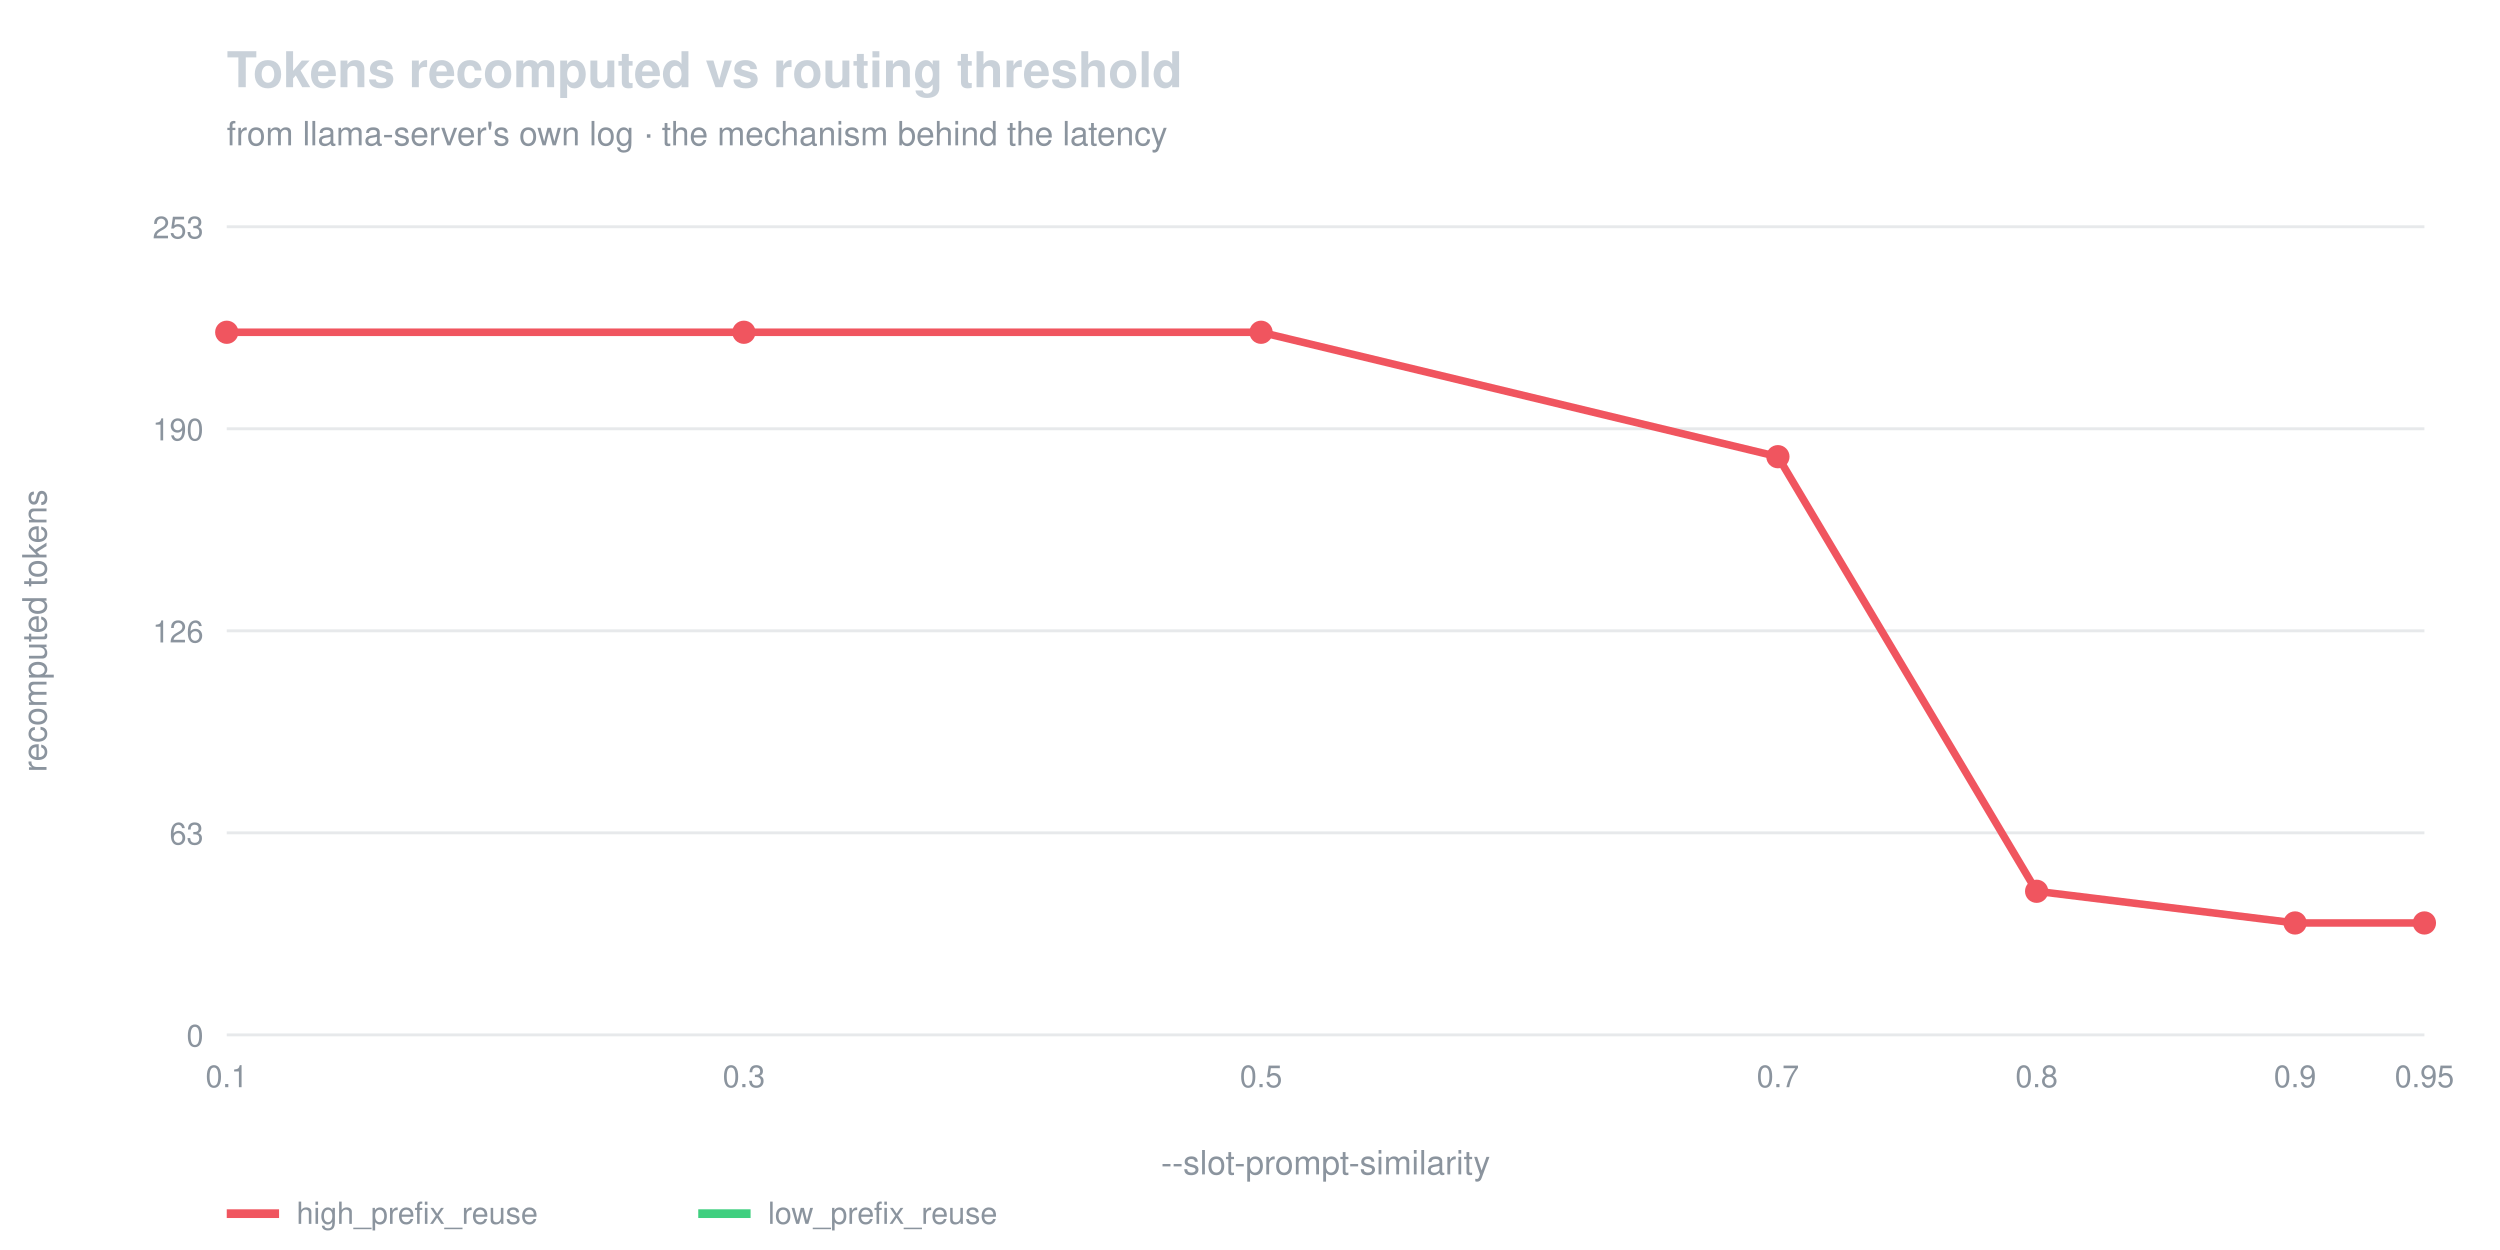
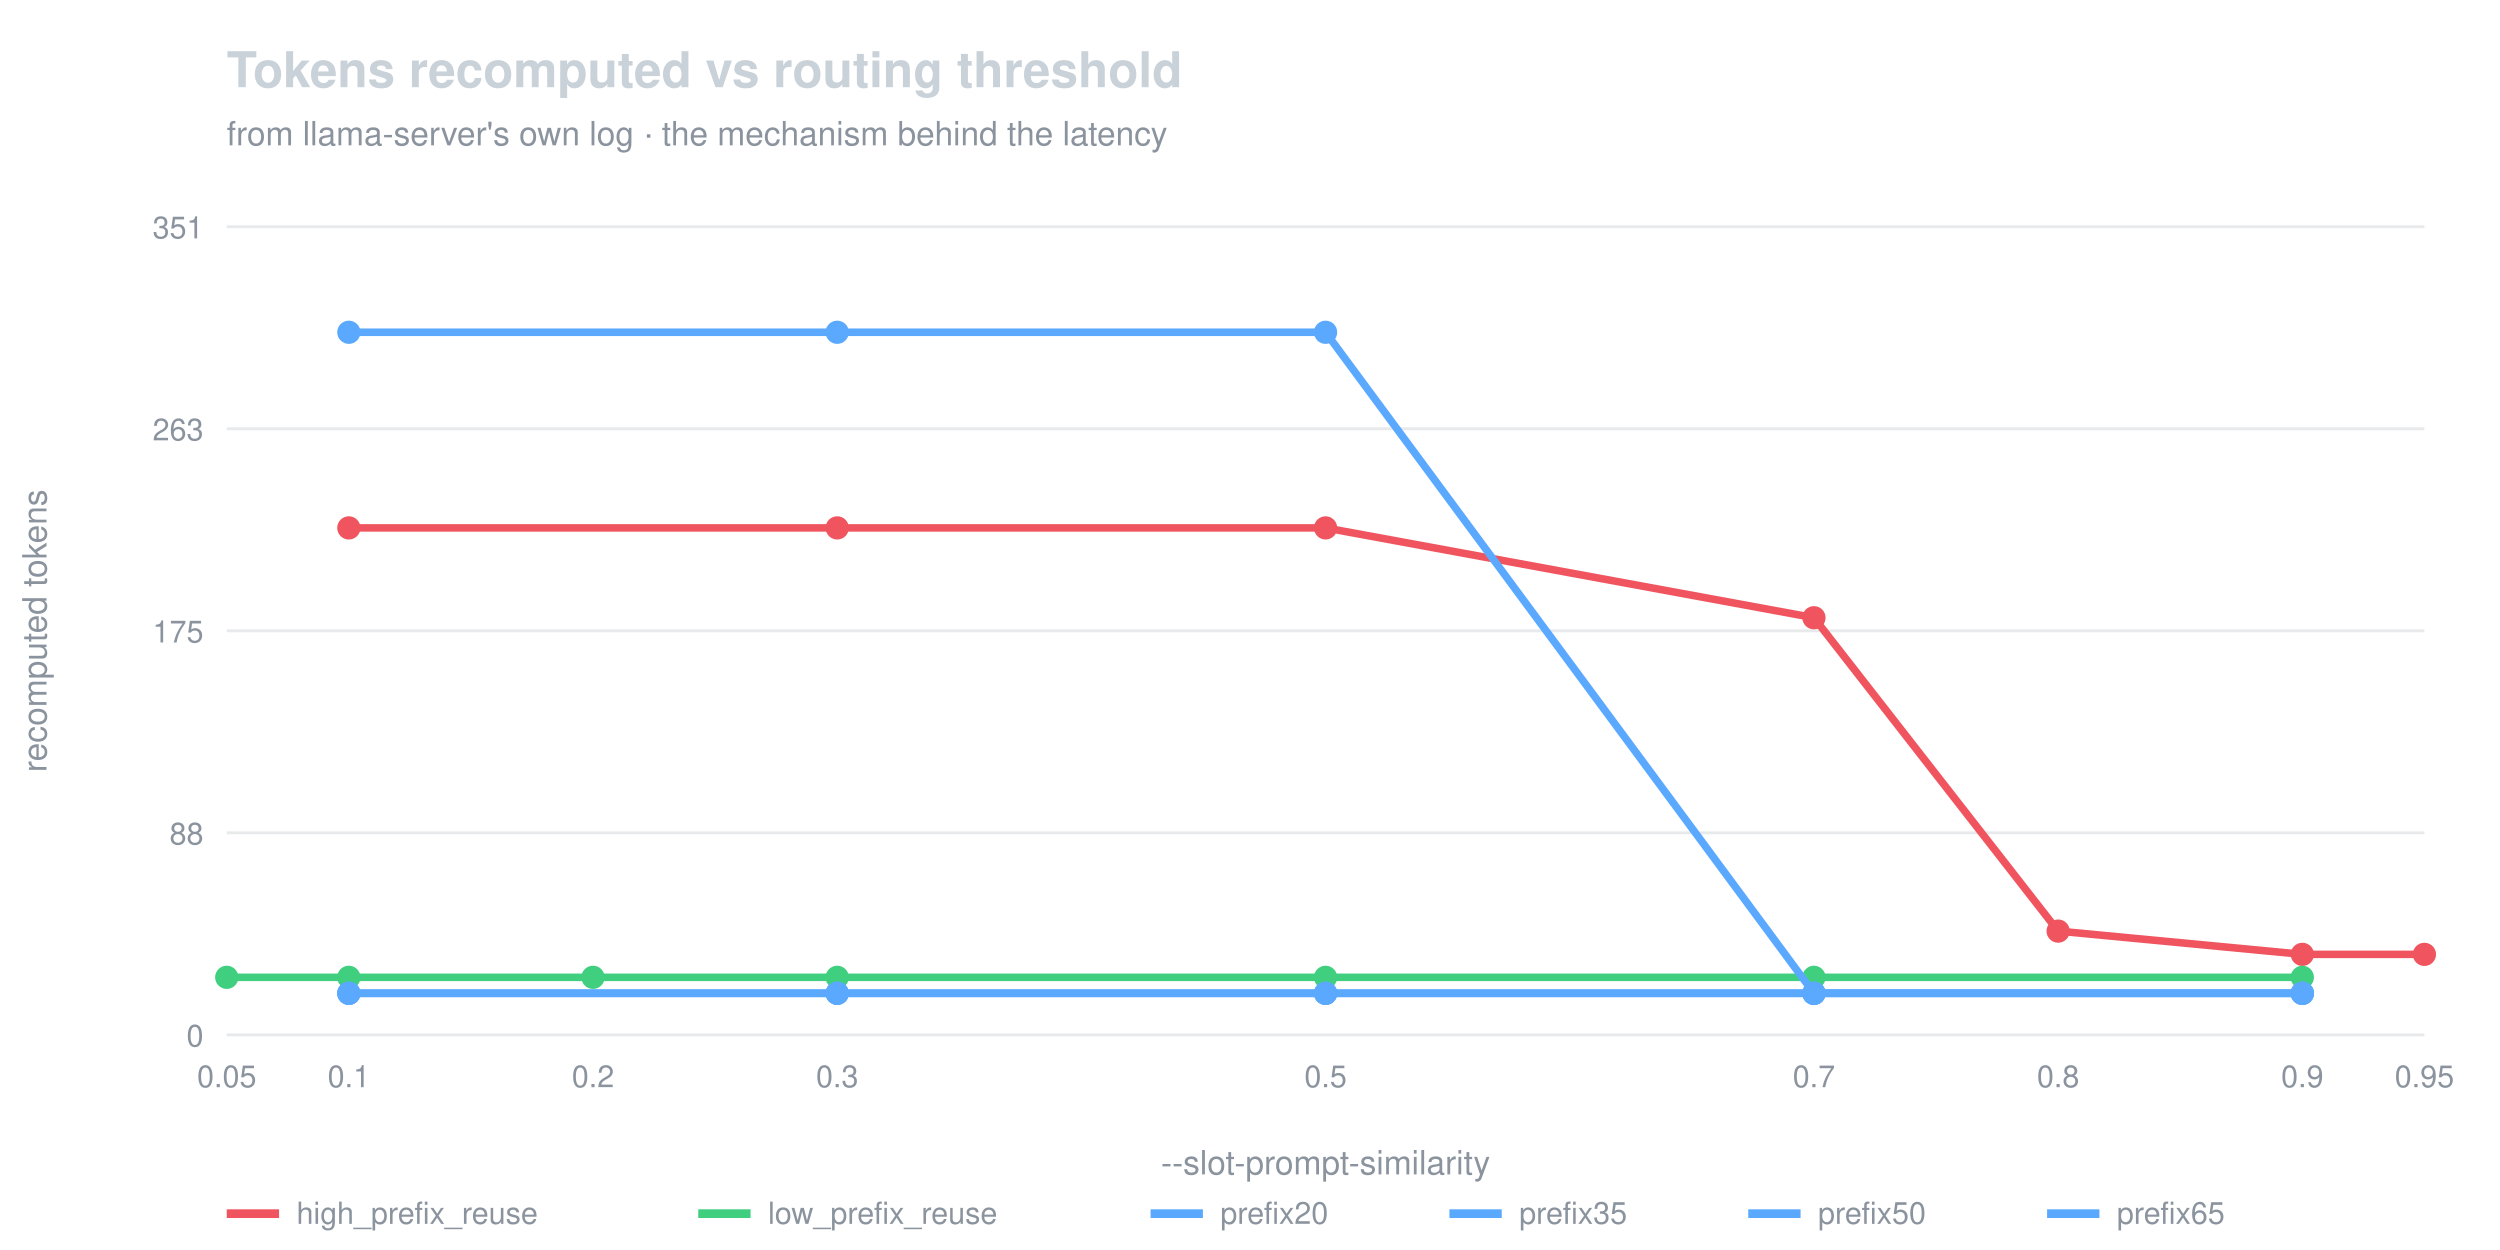
<svg xmlns="http://www.w3.org/2000/svg" viewBox="0 0 860 430" width="860" height="430" font-family="-apple-system,Segoe UI,Helvetica,Arial,sans-serif">
  <style>.t{font-size:17px;font-weight:700;fill:#c9d1d9}.s{font-size:11.5px;fill:#8b949e}.a{font-size:10.5px;fill:#8b949e}.g{stroke:#8b949e;stroke-opacity:.2}@media(prefers-color-scheme:light){.t{fill:#1f2328}.s,.a{fill:#59636e}.g{stroke:#59636e}}</style>
  <text x="78" y="30" class="t">Tokens recomputed vs routing threshold</text>
  <text x="78" y="50" class="s">from llama-server's own log · the mechanism behind the latency</text>
  <line x1="78" y1="356.0" x2="834" y2="356.0" class="g" />
  <text x="70" y="360.0" class="a" text-anchor="end">0</text>
  <line x1="78" y1="286.5" x2="834" y2="286.5" class="g" />
-   <text x="70" y="290.5" class="a" text-anchor="end">63</text>
+   <text x="70" y="290.5" class="a" text-anchor="end">88</text>
  <line x1="78" y1="217.0" x2="834" y2="217.0" class="g" />
-   <text x="70" y="221.0" class="a" text-anchor="end">126</text>
+   <text x="70" y="221.0" class="a" text-anchor="end">175</text>
  <line x1="78" y1="147.5" x2="834" y2="147.5" class="g" />
-   <text x="70" y="151.5" class="a" text-anchor="end">190</text>
+   <text x="70" y="151.5" class="a" text-anchor="end">263</text>
  <line x1="78" y1="78.0" x2="834" y2="78.0" class="g" />
-   <text x="70" y="82.0" class="a" text-anchor="end">253</text>
-   <text x="78.0" y="374.0" class="a" text-anchor="middle">0.1</text>
-   <text x="255.9" y="374.0" class="a" text-anchor="middle">0.3</text>
-   <text x="433.8" y="374.0" class="a" text-anchor="middle">0.5</text>
-   <text x="611.6" y="374.0" class="a" text-anchor="middle">0.7</text>
-   <text x="700.6" y="374.0" class="a" text-anchor="middle">0.8</text>
-   <text x="789.5" y="374.0" class="a" text-anchor="middle">0.9</text>
+   <text x="70" y="82.0" class="a" text-anchor="end">351</text>
+   <text x="78.0" y="374.0" class="a" text-anchor="middle">0.05</text>
+   <text x="120.0" y="374.0" class="a" text-anchor="middle">0.1</text>
+   <text x="204.0" y="374.0" class="a" text-anchor="middle">0.2</text>
+   <text x="288.0" y="374.0" class="a" text-anchor="middle">0.3</text>
+   <text x="456.0" y="374.0" class="a" text-anchor="middle">0.5</text>
+   <text x="624.0" y="374.0" class="a" text-anchor="middle">0.7</text>
+   <text x="708.0" y="374.0" class="a" text-anchor="middle">0.8</text>
+   <text x="792.0" y="374.0" class="a" text-anchor="middle">0.9</text>
  <text x="834.0" y="374.0" class="a" text-anchor="middle">0.95</text>
  <text x="456" y="404" class="s" text-anchor="middle">--slot-prompt-similarity</text>
  <text x="16" y="217" class="s" transform="rotate(-90 16 217)" text-anchor="middle">recomputed tokens</text>
-   <path d="M78.0,114.3 L255.9,114.3 L433.8,114.3 L611.6,157.1 L700.6,306.6 L789.5,317.5 L834.0,317.5" fill="none" stroke="#f0555f" stroke-width="2.6" />
-   <circle cx="78.0" cy="114.3" r="4" fill="#f0555f" />
-   <circle cx="255.9" cy="114.3" r="4" fill="#f0555f" />
-   <circle cx="433.8" cy="114.3" r="4" fill="#f0555f" />
-   <circle cx="611.6" cy="157.1" r="4" fill="#f0555f" />
-   <circle cx="700.6" cy="306.6" r="4" fill="#f0555f" />
-   <circle cx="789.5" cy="317.5" r="4" fill="#f0555f" />
-   <circle cx="834.0" cy="317.5" r="4" fill="#f0555f" />
+   <path d="M120.0,181.6 L288.0,181.6 L456.0,181.6 L624.0,212.5 L708.0,320.3 L792.0,328.3 L834.0,328.3" fill="none" stroke="#f0555f" stroke-width="2.6" />
+   <circle cx="120.0" cy="181.6" r="4" fill="#f0555f" />
+   <circle cx="288.0" cy="181.6" r="4" fill="#f0555f" />
+   <circle cx="456.0" cy="181.6" r="4" fill="#f0555f" />
+   <circle cx="624.0" cy="212.5" r="4" fill="#f0555f" />
+   <circle cx="708.0" cy="320.3" r="4" fill="#f0555f" />
+   <circle cx="792.0" cy="328.3" r="4" fill="#f0555f" />
+   <circle cx="834.0" cy="328.3" r="4" fill="#f0555f" />
+   <path d="M78.0,336.2 L120.0,336.2 L204.0,336.2 L288.0,336.2 L456.0,336.2 L624.0,336.2 L792.0,336.2" fill="none" stroke="#3fcf7f" stroke-width="2.6" />
+   <circle cx="78.0" cy="336.2" r="4" fill="#3fcf7f" />
+   <circle cx="120.0" cy="336.2" r="4" fill="#3fcf7f" />
+   <circle cx="204.0" cy="336.2" r="4" fill="#3fcf7f" />
+   <circle cx="288.0" cy="336.2" r="4" fill="#3fcf7f" />
+   <circle cx="456.0" cy="336.2" r="4" fill="#3fcf7f" />
+   <circle cx="624.0" cy="336.2" r="4" fill="#3fcf7f" />
+   <circle cx="792.0" cy="336.2" r="4" fill="#3fcf7f" />
+   <path d="M120.0,341.7 L288.0,341.7 L456.0,341.7 L624.0,341.7 L792.0,341.7" fill="none" stroke="#5aa9ff" stroke-width="2.6" />
+   <circle cx="120.0" cy="341.7" r="4" fill="#5aa9ff" />
+   <circle cx="288.0" cy="341.7" r="4" fill="#5aa9ff" />
+   <circle cx="456.0" cy="341.7" r="4" fill="#5aa9ff" />
+   <circle cx="624.0" cy="341.7" r="4" fill="#5aa9ff" />
+   <circle cx="792.0" cy="341.7" r="4" fill="#5aa9ff" />
+   <path d="M120.0,341.7 L288.0,341.7 L456.0,341.7 L624.0,341.7 L792.0,341.7" fill="none" stroke="#5aa9ff" stroke-width="2.6" />
+   <circle cx="120.0" cy="341.7" r="4" fill="#5aa9ff" />
+   <circle cx="288.0" cy="341.7" r="4" fill="#5aa9ff" />
+   <circle cx="456.0" cy="341.7" r="4" fill="#5aa9ff" />
+   <circle cx="624.0" cy="341.7" r="4" fill="#5aa9ff" />
+   <circle cx="792.0" cy="341.7" r="4" fill="#5aa9ff" />
+   <path d="M120.0,341.7 L288.0,341.7 L456.0,341.7 L624.0,341.7 L792.0,341.7" fill="none" stroke="#5aa9ff" stroke-width="2.6" />
+   <circle cx="120.0" cy="341.7" r="4" fill="#5aa9ff" />
+   <circle cx="288.0" cy="341.7" r="4" fill="#5aa9ff" />
+   <circle cx="456.0" cy="341.7" r="4" fill="#5aa9ff" />
+   <circle cx="624.0" cy="341.7" r="4" fill="#5aa9ff" />
+   <circle cx="792.0" cy="341.7" r="4" fill="#5aa9ff" />
+   <path d="M120.0,114.3 L288.0,114.3 L456.0,114.3 L624.0,341.7 L792.0,341.7" fill="none" stroke="#5aa9ff" stroke-width="2.6" />
+   <circle cx="120.0" cy="114.3" r="4" fill="#5aa9ff" />
+   <circle cx="288.0" cy="114.3" r="4" fill="#5aa9ff" />
+   <circle cx="456.0" cy="114.3" r="4" fill="#5aa9ff" />
+   <circle cx="624.0" cy="341.7" r="4" fill="#5aa9ff" />
+   <circle cx="792.0" cy="341.7" r="4" fill="#5aa9ff" />
  <rect x="78" y="416" width="18" height="3" fill="#f0555f" />
  <text x="102" y="421" class="a">high_prefix_reuse</text>
  <rect x="240.2" y="416" width="18" height="3" fill="#3fcf7f" />
  <text x="264.2" y="421" class="a">low_prefix_reuse</text>
+   <rect x="395.8" y="416" width="18" height="3" fill="#5aa9ff" />
+   <text x="419.8" y="421" class="a">prefix20</text>
+   <rect x="498.6" y="416" width="18" height="3" fill="#5aa9ff" />
+   <text x="522.6" y="421" class="a">prefix35</text>
+   <rect x="601.4" y="416" width="18" height="3" fill="#5aa9ff" />
+   <text x="625.4" y="421" class="a">prefix50</text>
+   <rect x="704.2" y="416" width="18" height="3" fill="#5aa9ff" />
+   <text x="728.2" y="421" class="a">prefix65</text>
</svg>
